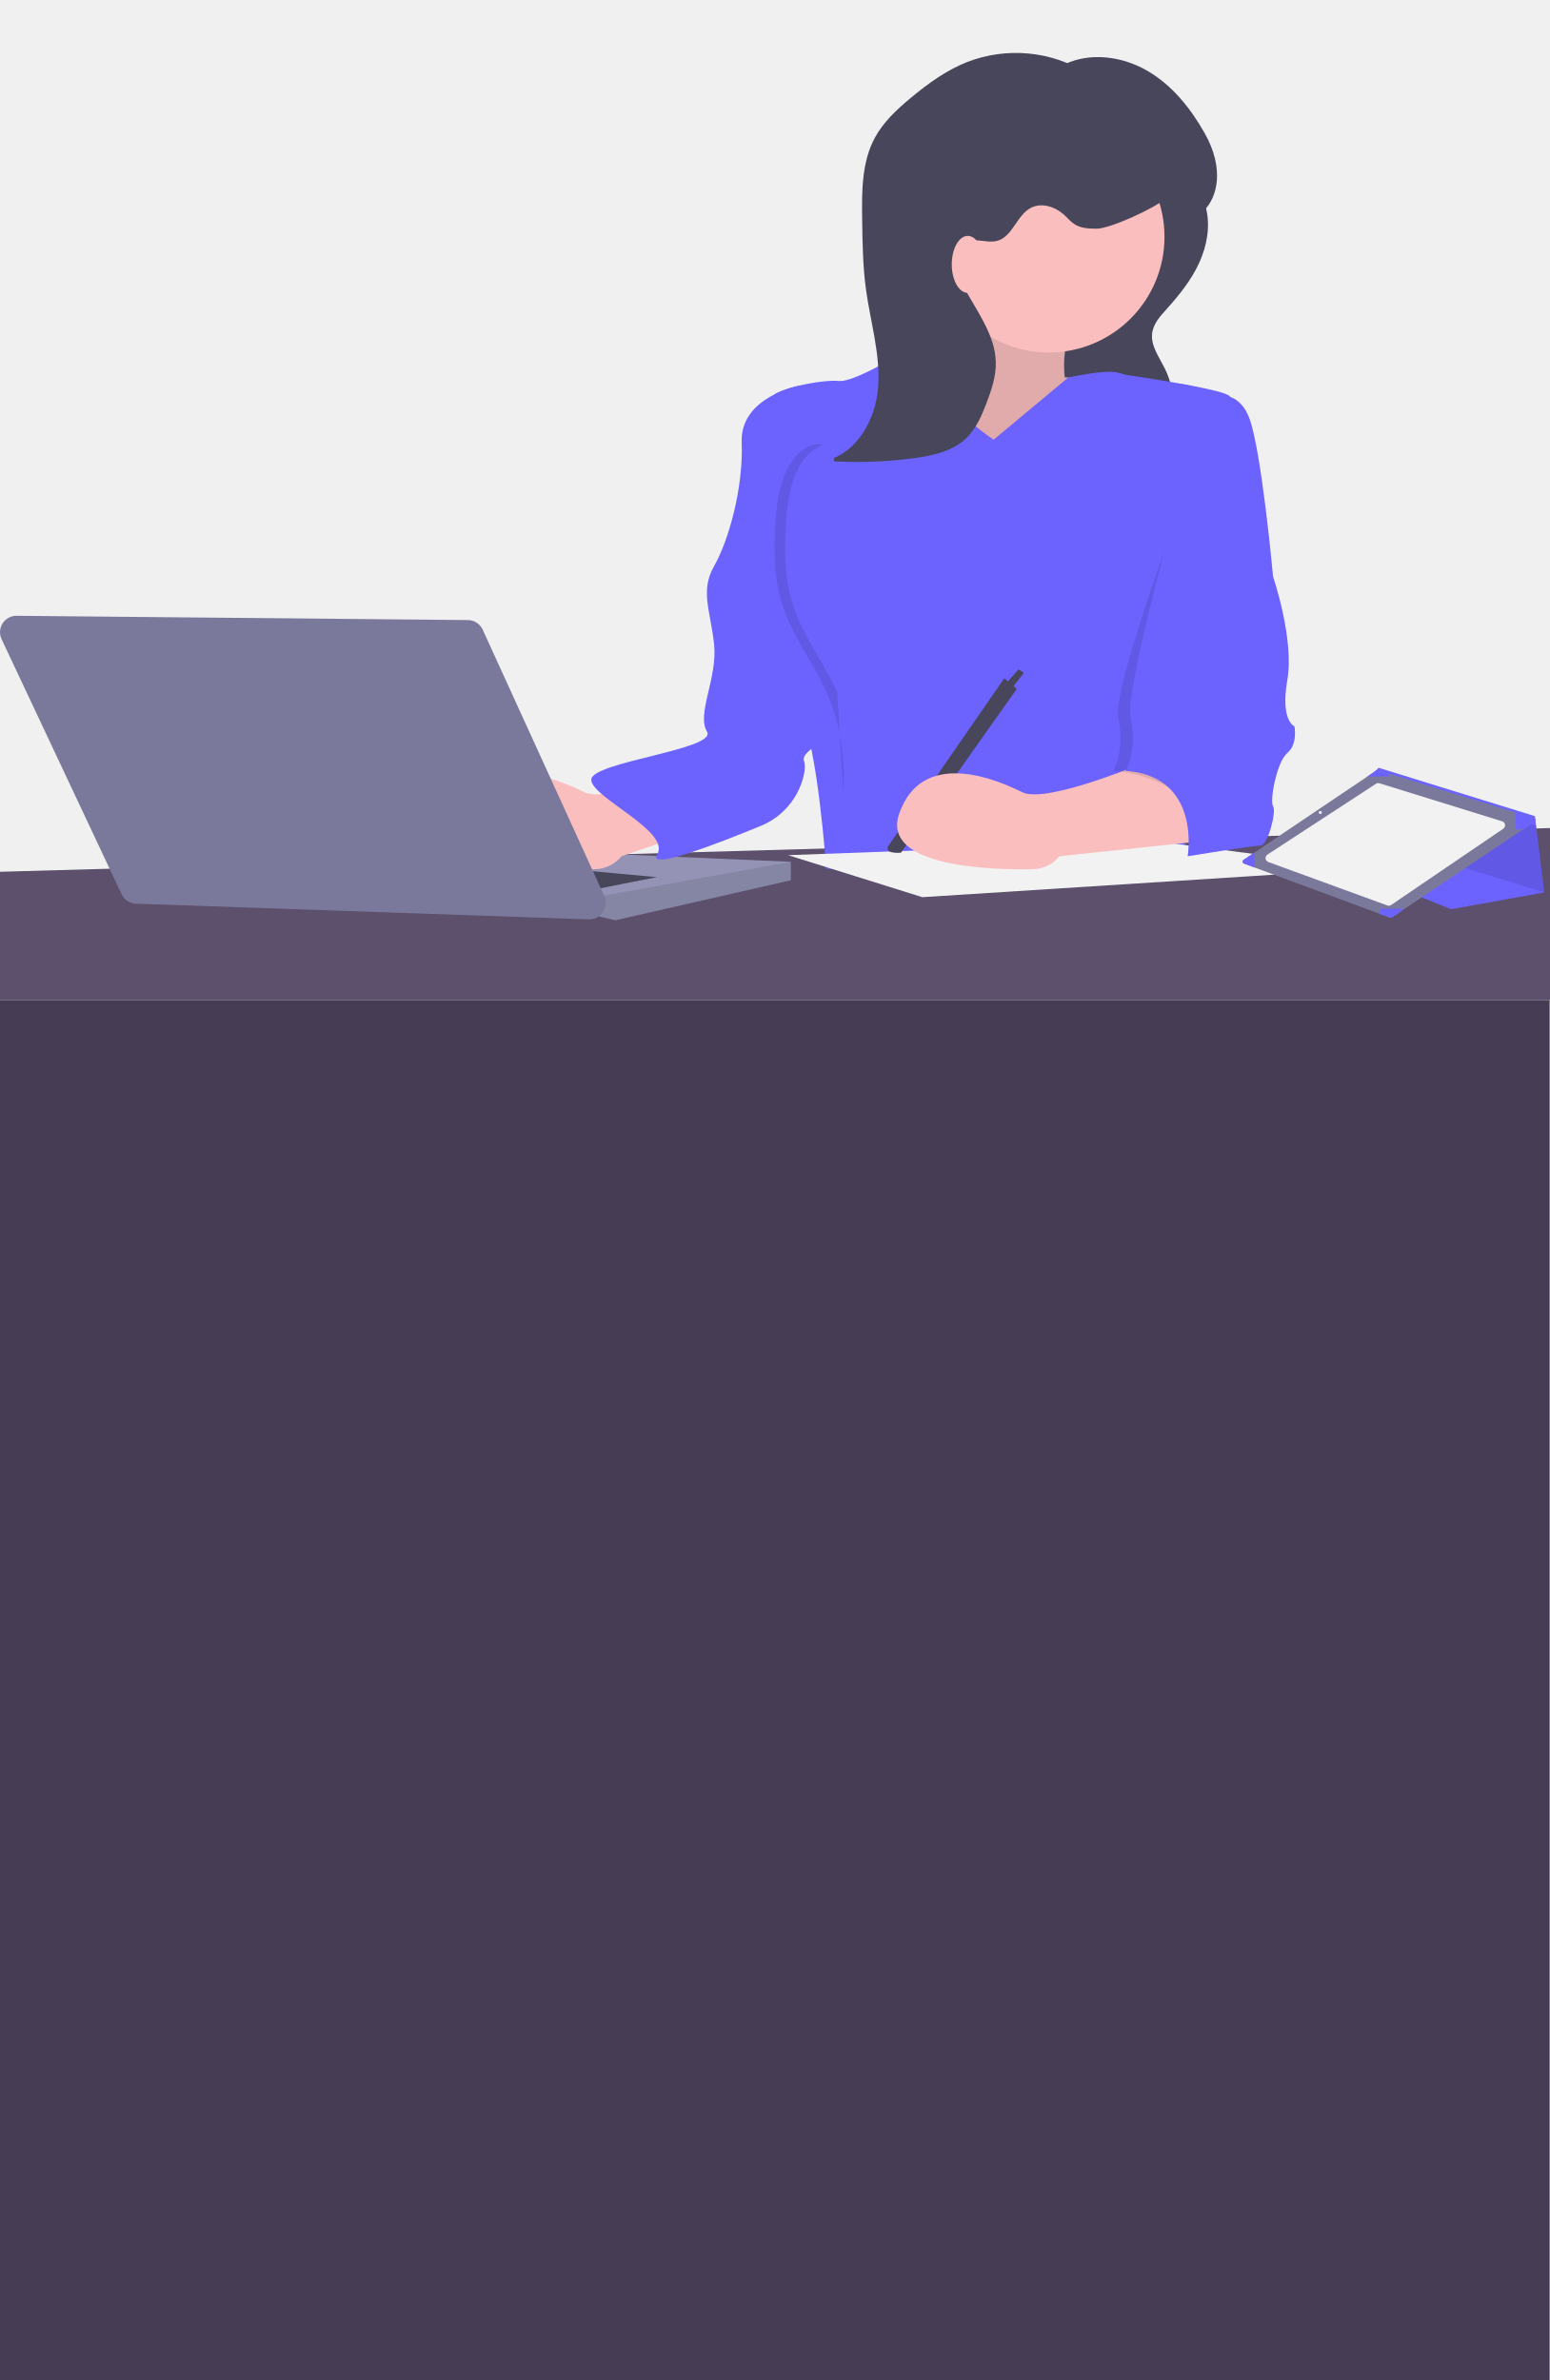
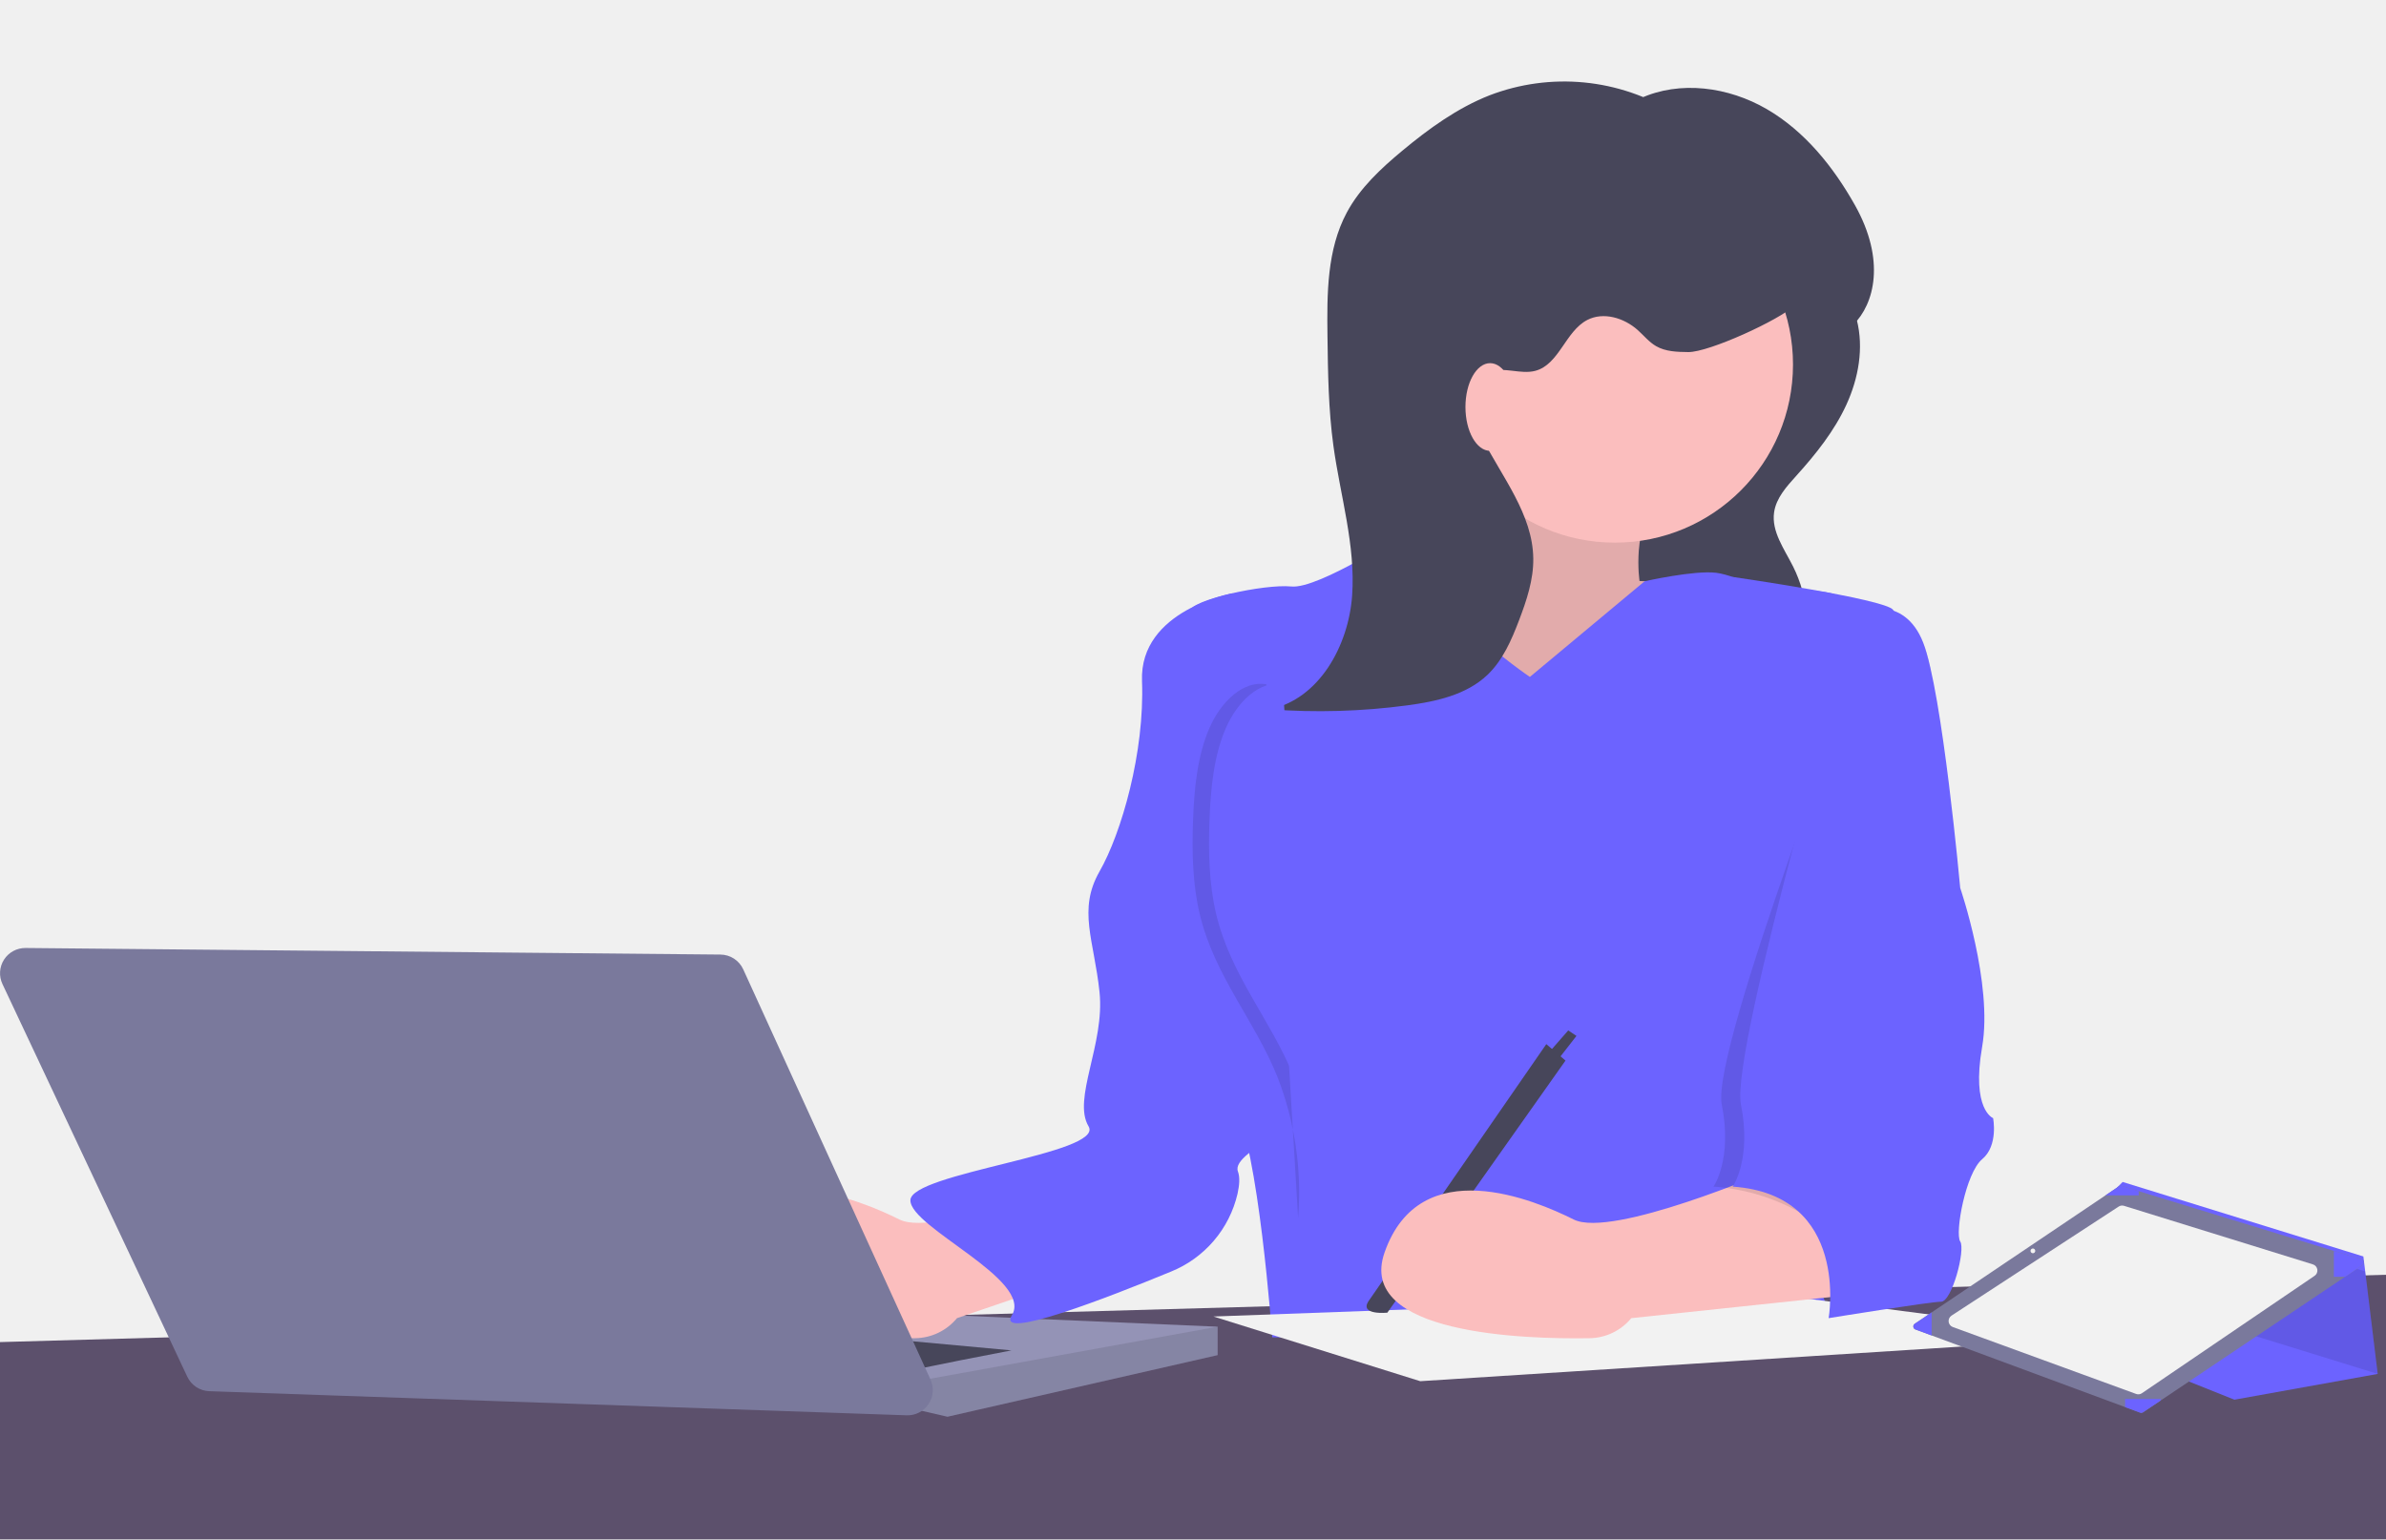
- <svg xmlns="http://www.w3.org/2000/svg" width="375" height="576" viewBox="0 0 375 576" fill="none">
-   <rect y="242" width="375" height="334" fill="#463D54" />
+ <svg xmlns="http://www.w3.org/2000/svg" width="375" height="242" viewBox="0 0 375 242" fill="none">
  <g clip-path="url(#clip0)">
    <rect x="-11.861" y="211.322" width="397.383" height="44.969" transform="rotate(-1.61686 -11.8607 211.322)" fill="#5C506C" />
    <path d="M191.373 208.566V213.035L148.912 222.72L144.763 221.762L144.07 221.602L113.528 205.214L191.373 208.566Z" fill="#9493B6" />
    <path opacity="0.1" d="M191.373 208.566V213.035L148.912 222.72L144.763 221.762L144.07 217.133L191.373 208.566Z" fill="black" />
    <path d="M142.58 215.643C143.325 215.27 158.969 212.291 158.969 212.291L130.661 209.683L142.58 215.643Z" fill="#47465A" />
    <path d="M291.828 50.29C292.95 54.71 292.096 59.464 290.196 63.61C288.296 67.755 285.409 71.369 282.355 74.755C280.818 76.459 279.155 78.27 278.829 80.541C278.394 83.569 280.436 86.31 281.808 89.045C283.007 91.44 283.734 94.043 283.95 96.713C284.135 99.005 283.848 101.532 282.242 103.178C280.694 104.766 278.316 105.15 276.108 105.355C270.027 105.92 263.901 105.772 257.855 104.914C259.549 102.661 258.912 101.263 258.753 98.448C258.441 92.925 254.422 87.926 253.641 82.45C253.021 78.097 255.903 74.1 258.627 70.648L271.117 54.819C273.186 52.196 275.247 49.494 276.733 46.487C277.795 44.338 277.995 40.303 280.666 39.587C285.701 38.237 290.849 46.435 291.828 50.29Z" fill="#47465A" />
    <path d="M230.536 63.337C230.536 63.337 221.92 88.755 217.612 90.478C213.304 92.201 243.46 123.219 243.46 123.219L265.431 112.449L266.292 91.77L257.676 91.339C257.676 91.339 256.384 82.723 260.692 78.415C265 74.107 230.536 63.337 230.536 63.337Z" fill="#FBBEBE" />
    <path opacity="0.1" d="M230.536 63.337C230.536 63.337 221.92 88.755 217.612 90.478C213.304 92.201 243.46 123.219 243.46 123.219L265.431 112.449L266.292 91.77L257.676 91.339C257.676 91.339 256.384 82.723 260.692 78.415C265 74.107 230.536 63.337 230.536 63.337Z" fill="black" />
    <path d="M240.444 106.417C240.444 106.417 221.92 93.924 221.058 83.585C221.058 83.585 207.273 92.632 202.965 92.201C198.657 91.77 187.025 94.355 187.025 96.078C187.025 97.801 197.795 146.482 197.795 146.482C197.795 146.482 190.041 167.16 193.918 173.622C197.795 180.084 199.949 210.24 199.949 210.24H289.555C289.555 210.24 277.493 189.131 283.955 174.053C290.417 158.975 293.002 95.647 293.002 95.647C293.002 95.647 288.263 92.201 283.524 93.063C278.785 93.924 273.185 90.478 269.738 90.047C266.292 89.616 258.482 91.38 258.482 91.38L240.444 106.417Z" fill="#6C63FF" />
    <path d="M330.912 210.24L280.448 203.692L190.714 206.966L223.212 217.133L330.912 210.24Z" fill="#F2F2F2" />
    <path d="M253.799 85.308C269.264 85.308 281.801 72.771 281.801 57.306C281.801 41.841 269.264 29.304 253.799 29.304C238.334 29.304 225.797 41.841 225.797 57.306C225.797 72.771 238.334 85.308 253.799 85.308Z" fill="#FBBEBE" />
    <path d="M172.378 183.961C172.378 183.961 147.392 194.731 141.36 191.715C135.329 188.7 117.236 180.946 111.635 196.885C107.119 209.739 133.484 210.546 143.859 210.377C145.114 210.357 146.349 210.064 147.48 209.52C148.61 208.976 149.609 208.192 150.407 207.224L186.379 194.946C186.379 194.946 178.409 181.376 172.378 183.961Z" fill="#FBBEBE" />
    <path d="M243.029 164.144L246.045 166.729L218.043 206.363C218.043 206.363 213.735 206.793 215.027 204.639L243.029 164.144Z" fill="#47465A" />
    <path d="M244.752 166.729L247.768 162.852L246.476 161.99L243.46 165.437L244.752 166.729Z" fill="#47465A" />
    <path d="M193.702 93.278C193.702 93.278 179.055 95.863 179.486 107.064C179.917 118.264 176.255 130.973 172.809 137.004C169.362 143.035 171.947 147.774 172.809 155.959C173.67 164.144 168.501 172.76 171.086 177.068C173.67 181.376 143.084 184.392 143.084 188.7C143.084 193.008 162.47 201.193 159.023 206.793C156.544 210.823 174.021 204.037 184.023 199.913C186.627 198.863 188.94 197.199 190.765 195.065C192.589 192.93 193.872 190.386 194.504 187.65C194.806 186.277 194.887 185.038 194.564 184.177C193.272 180.73 208.565 176.207 208.996 167.591C209.427 158.975 206.842 150.359 204.688 141.743C202.534 133.127 193.702 93.278 193.702 93.278Z" fill="#6C63FF" />
    <path d="M278.355 183.961C278.355 183.961 253.368 194.731 247.337 191.716C241.306 188.7 223.212 180.946 217.612 196.885C213.095 209.739 239.46 210.546 249.836 210.377C251.091 210.357 252.326 210.064 253.456 209.52C254.587 208.976 255.586 208.192 256.384 207.224L293.002 203.347C293.002 203.347 284.386 181.376 278.355 183.961Z" fill="#FBBEBE" />
    <path opacity="0.1" d="M293.217 102.325C293.217 102.325 299.464 93.924 302.479 101.679C305.495 109.433 305.064 139.589 305.064 139.589C305.064 139.589 310.234 154.667 308.51 164.575C306.787 174.484 310.234 175.776 310.234 175.776C310.234 175.776 311.095 180.084 308.51 182.238C305.926 184.392 304.202 193.87 305.064 195.162C305.926 196.454 303.772 204.639 302.048 204.639C300.325 204.639 296.663 203.993 296.663 203.993C296.663 203.993 287.832 187.838 269.308 186.546C269.308 186.546 272.323 182.238 270.6 173.622C268.877 165.006 293.217 102.325 293.217 102.325Z" fill="black" />
    <path d="M292.14 96.078C292.14 96.078 299.248 93.278 302.264 101.032C305.279 108.787 308.08 139.589 308.08 139.589C308.08 139.589 313.249 154.667 311.526 164.575C309.803 174.484 313.249 175.776 313.249 175.776C313.249 175.776 314.111 180.084 311.526 182.238C308.941 184.392 307.218 193.87 308.08 195.162C308.941 196.454 306.787 204.64 305.064 204.64C303.341 204.64 287.401 207.224 287.401 207.224C287.401 207.224 290.848 187.838 272.323 186.546C272.323 186.546 275.339 182.238 273.616 173.622C271.892 165.006 292.14 96.078 292.14 96.078Z" fill="#6C63FF" />
    <path d="M263.179 17.79C258.883 15.103 254.022 13.451 248.979 12.963C243.935 12.476 238.848 13.167 234.117 14.982C229.045 16.977 224.565 20.225 220.376 23.71C217.015 26.506 213.737 29.556 211.672 33.41C208.541 39.252 208.55 46.207 208.635 52.835C208.709 58.606 208.784 64.394 209.571 70.112C210.649 77.953 213.066 85.717 212.511 93.613C211.956 101.509 207.315 109.933 199.558 111.508C206.774 112.054 214.028 111.845 221.201 110.885C225.722 110.279 230.467 109.244 233.772 106.1C236.186 103.805 237.551 100.64 238.738 97.527C239.931 94.399 241.023 91.148 240.981 87.801C240.894 80.835 236.057 74.992 232.9 68.782C232.014 67.039 231.236 65.165 231.267 63.209C231.298 61.255 232.319 59.202 234.136 58.48C236.378 57.589 238.974 58.918 241.305 58.295C245.051 57.295 246.023 52.094 249.461 50.304C252.005 48.98 255.253 49.973 257.392 51.883C258.348 52.738 259.168 53.771 260.278 54.414C261.782 55.287 263.609 55.329 265.348 55.348C268.595 55.384 279.676 50.295 282.016 48.044C284.299 59.785 301.272 49.567 291.531 32.245C288.14 26.214 283.641 20.613 277.657 17.139C271.673 13.666 264.037 12.588 257.755 15.488" fill="#47465A" />
    <path d="M234.197 70.876C236.339 70.876 238.075 67.79 238.075 63.984C238.075 60.177 236.339 57.091 234.197 57.091C232.056 57.091 230.32 60.177 230.32 63.984C230.32 67.79 232.056 70.876 234.197 70.876Z" fill="#FBBEBE" />
    <path d="M272.323 90.701C272.323 90.701 296.233 94.14 297.525 95.863C298.817 97.586 296.233 107.925 296.233 107.925L279.001 110.941L265.741 108.081L272.323 90.701Z" fill="#6C63FF" />
    <path opacity="0.1" d="M199.036 107.57C195.435 106.95 191.923 110.209 190.059 114.505C188.194 118.802 187.688 123.951 187.505 128.953C187.323 133.924 187.43 139.001 188.562 143.727C190.887 153.433 197.128 160.295 200.74 169.219C203.514 176.3 204.636 183.92 204.02 191.5" fill="black" />
    <path d="M201.621 107.57C198.02 106.95 194.508 110.209 192.644 114.505C190.779 118.802 190.273 123.951 190.089 128.953C189.907 133.924 190.015 139.001 191.147 143.727C193.472 153.433 199.713 160.295 203.324 169.219C206.098 176.3 207.22 183.92 206.604 191.5" fill="#6C63FF" />
    <path d="M315.145 205.63L351.176 220.043L373.696 215.99L371.732 199.87L371.444 197.523L333.611 185.813L330.908 188.515L315.145 205.63Z" fill="#6C63FF" />
    <path opacity="0.1" d="M335.863 188.682V204.279L373.696 215.99L371.732 199.87L335.863 188.682Z" fill="black" />
    <path d="M301.035 208.999L303.586 209.943L333.996 221.205L336.359 222.08C336.434 222.108 336.513 222.118 336.592 222.109C336.671 222.099 336.747 222.071 336.813 222.027L339.598 220.16L368.567 200.724L371.304 198.889C371.383 198.836 371.445 198.761 371.484 198.674C371.522 198.587 371.535 198.491 371.521 198.397C371.507 198.303 371.467 198.215 371.405 198.142C371.343 198.07 371.262 198.017 371.171 197.99L366.807 196.653L336.13 187.255L333.451 186.434C333.38 186.412 333.304 186.406 333.229 186.417C333.155 186.428 333.084 186.456 333.022 186.498L330.912 187.92L303.58 206.326L300.931 208.11C300.855 208.162 300.794 208.233 300.755 208.317C300.716 208.401 300.701 208.494 300.712 208.586C300.723 208.678 300.759 208.765 300.816 208.838C300.873 208.911 300.949 208.966 301.035 208.999Z" fill="#7A799C" />
    <path d="M363.781 200.565L336.636 219.026C336.505 219.115 336.354 219.172 336.197 219.192C336.04 219.211 335.88 219.193 335.731 219.139L306.913 208.618C306.738 208.553 306.584 208.441 306.469 208.295C306.353 208.148 306.281 207.972 306.26 207.786C306.239 207.6 306.27 207.413 306.349 207.243C306.428 207.074 306.553 206.931 306.709 206.828L332.983 189.683C333.106 189.602 333.246 189.55 333.391 189.53C333.537 189.509 333.685 189.521 333.825 189.565L363.514 198.77C363.695 198.827 363.856 198.933 363.979 199.077C364.102 199.221 364.182 199.396 364.21 199.584C364.238 199.771 364.212 199.963 364.136 200.136C364.061 200.309 363.937 200.458 363.781 200.565Z" fill="#F2F2F2" />
    <path d="M366.807 196.653V200.724H368.567L371.304 198.889C371.383 198.836 371.446 198.761 371.484 198.674C371.522 198.587 371.535 198.491 371.521 198.397C371.508 198.303 371.467 198.215 371.405 198.142C371.343 198.07 371.262 198.017 371.171 197.99L366.807 196.653Z" fill="#6C63FF" />
    <path d="M333.996 219.93V221.205L336.359 222.08C336.434 222.108 336.514 222.118 336.592 222.109C336.671 222.099 336.747 222.071 336.813 222.027L339.598 220.16V219.93H333.996Z" fill="#6C63FF" />
    <path d="M301.035 208.999L303.586 209.943V206.326H303.58L300.931 208.11C300.855 208.162 300.794 208.233 300.755 208.317C300.716 208.401 300.701 208.494 300.712 208.586C300.723 208.678 300.759 208.765 300.816 208.838C300.873 208.911 300.949 208.966 301.035 208.999Z" fill="#6C63FF" />
    <path d="M330.912 187.92H336.13V187.255L333.452 186.434C333.38 186.412 333.304 186.406 333.23 186.417C333.155 186.428 333.084 186.456 333.022 186.498L330.912 187.92Z" fill="#6C63FF" />
    <path d="M319.502 197.019C319.708 197.019 319.875 196.853 319.875 196.647C319.875 196.441 319.708 196.274 319.502 196.274C319.297 196.274 319.13 196.441 319.13 196.647C319.13 196.853 319.297 197.019 319.502 197.019Z" fill="#F2F2F2" />
    <path d="M4.014 149.031L113.236 150.065C113.991 150.072 114.729 150.294 115.362 150.705C115.995 151.117 116.498 151.7 116.811 152.387L146.247 216.88C146.528 217.495 146.647 218.172 146.592 218.847C146.538 219.521 146.312 220.171 145.937 220.734C145.561 221.296 145.048 221.754 144.446 222.063C143.844 222.371 143.173 222.521 142.496 222.498L32.891 218.706C32.161 218.681 31.452 218.455 30.843 218.053C30.233 217.651 29.746 217.089 29.435 216.428L0.383 154.693C0.097 154.085 -0.03 153.414 0.013 152.743C0.057 152.073 0.27 151.424 0.633 150.858C0.996 150.293 1.497 149.828 2.088 149.508C2.679 149.189 3.342 149.025 4.014 149.031Z" fill="#7A799C" />
  </g>
  <defs>
    <clipPath id="clip0">
      <rect width="393" height="242" fill="white" transform="translate(-7)" />
    </clipPath>
  </defs>
</svg>
